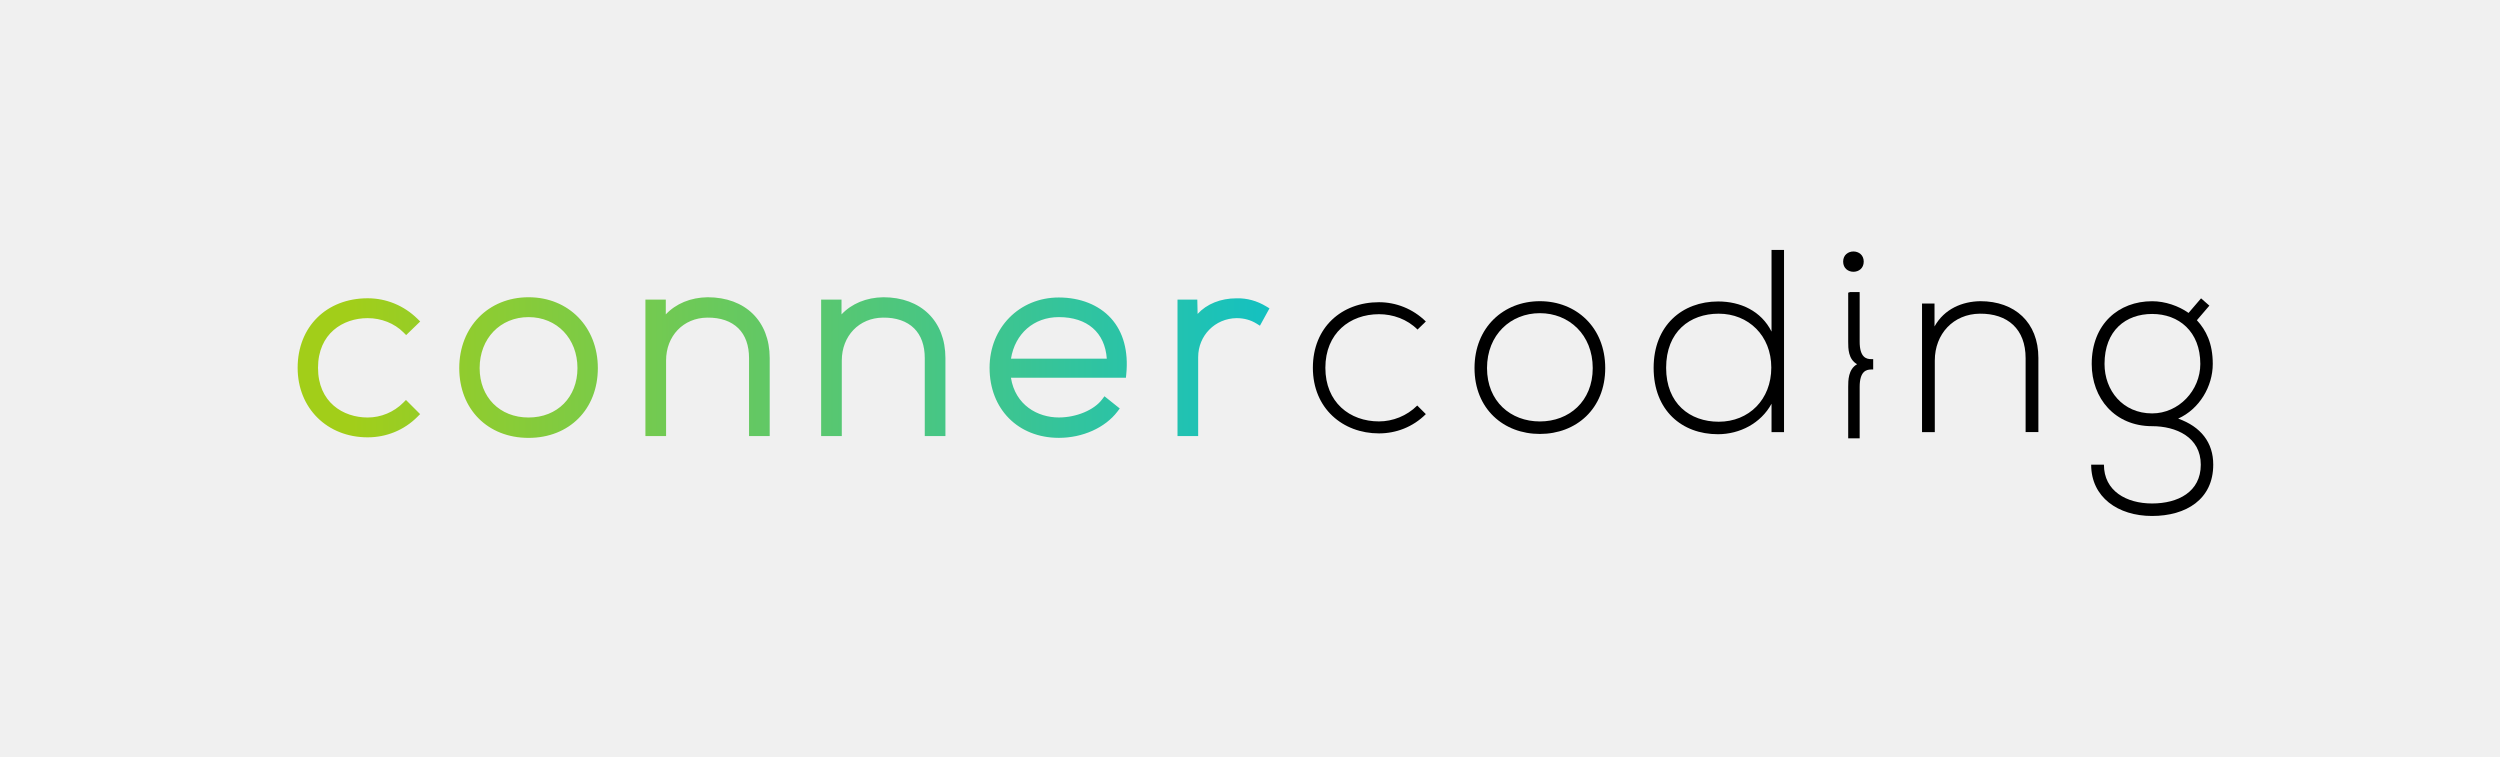
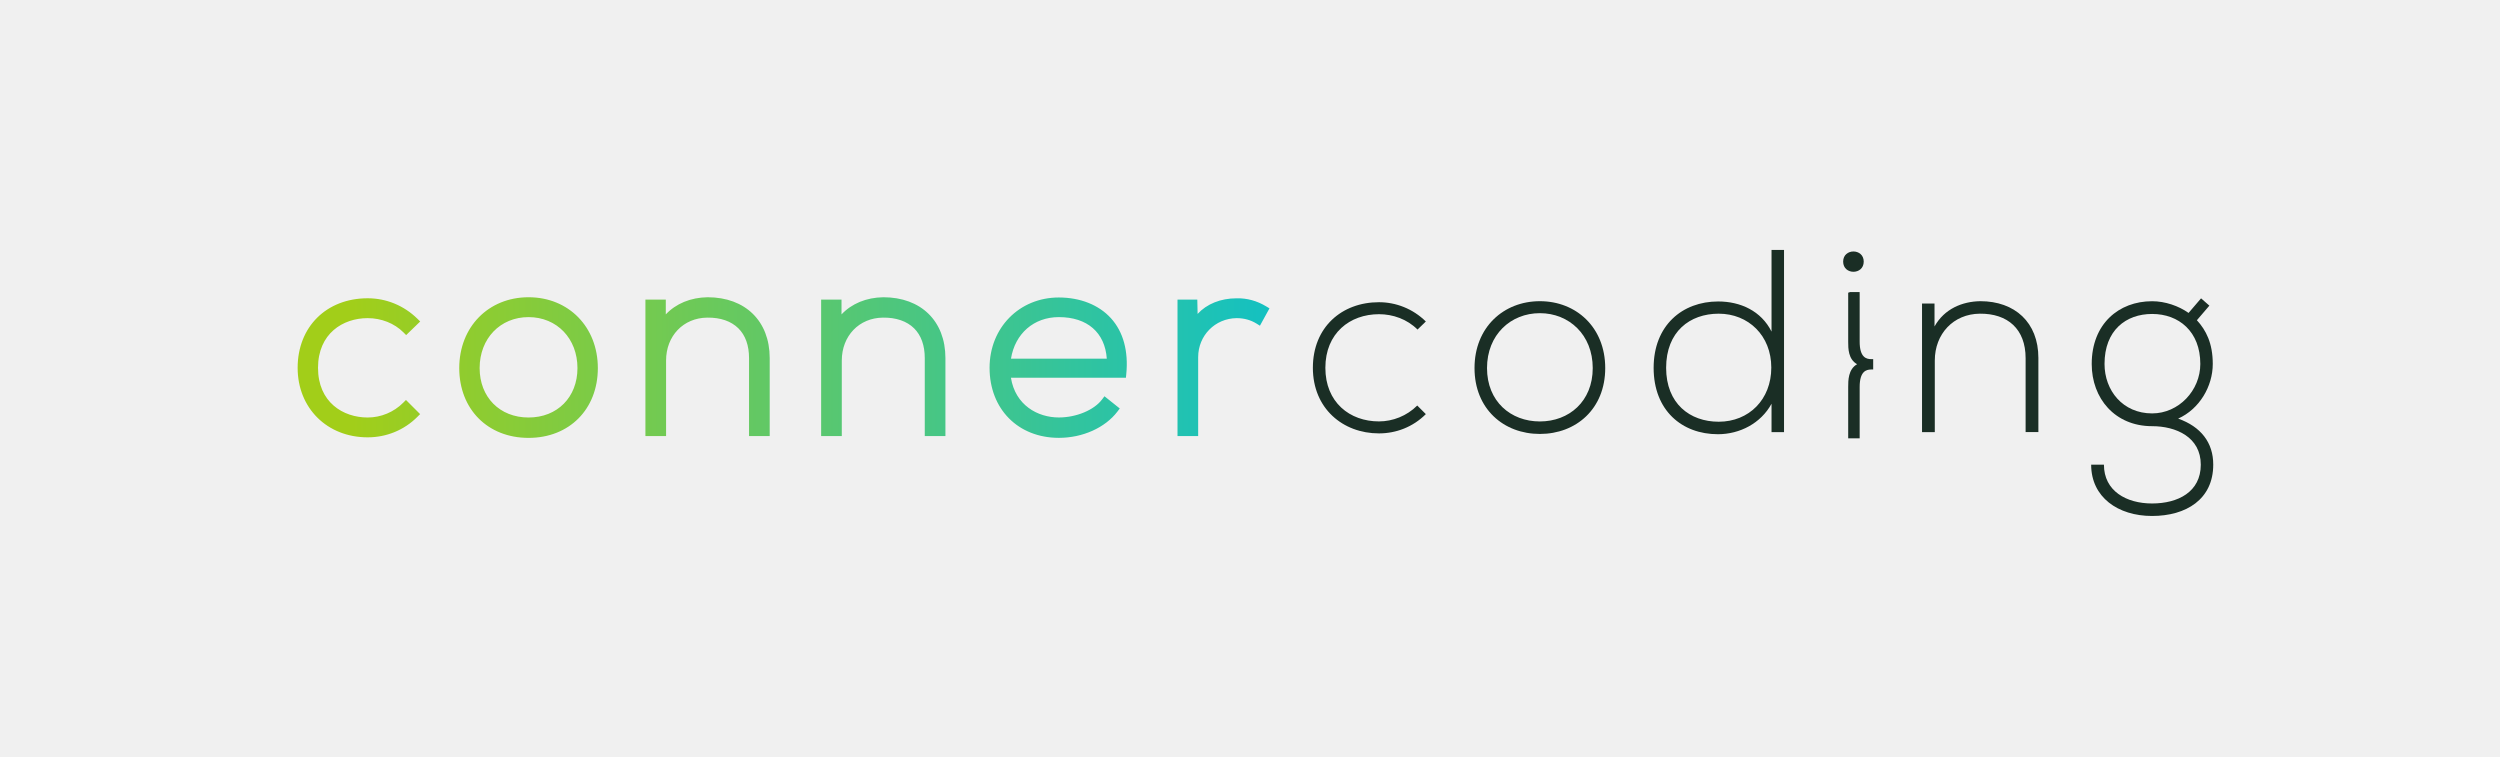
<svg xmlns="http://www.w3.org/2000/svg" version="1.1" id="Layer_1" x="0px" y="0px" viewBox="0 0 634.24 191.93" style="enable-background:new 0 0 634.24 191.93;" xml:space="preserve">
  <style type="text/css">
	.st0{fill:url(#SVGID_1_);}
- 	.st2{fill:#000000;}
+ 	.st2{fill:rgb(26,46,37);}
@media(prefers-color-scheme: dark) {
	.st2{fill:#FFFFFF;}
}
</style>
  <linearGradient id="SVGID_1_" gradientUnits="userSpaceOnUse" x1="75.507" y1="93.253" x2="322.068" y2="93.253">
    <stop offset="0.051" style="stop-color:#A2CE19" />
    <stop offset="1" style="stop-color:#14C1C1" />
  </linearGradient>
  <path class="st0" d="M80.68,93.32c0,8.71,6.33,12.6,12.6,12.6c3.35,0,6.63-1.36,9-3.74l0.71-0.71l3.59,3.59l-0.71,0.71  c-3.34,3.34-7.81,5.18-12.59,5.18c-10.3,0-17.77-7.42-17.77-17.64c0-10.39,7.31-17.64,17.77-17.64c4.71,0,9.18,1.84,12.59,5.17  l0.73,0.72l-3.56,3.45l-0.7-0.7c-2.29-2.29-5.6-3.6-9.07-3.6C87.01,80.71,80.68,84.61,80.68,93.32z M151.67,93.38  c0,10.43-7.23,17.71-17.58,17.71s-17.58-7.28-17.58-17.71c0-10.41,7.39-17.97,17.58-17.97S151.67,82.97,151.67,93.38z M146.5,93.38  c0-7.5-5.22-12.93-12.41-12.93c-7.19,0-12.41,5.44-12.41,12.93c0,7.38,5.1,12.54,12.41,12.54C141.4,105.92,146.5,100.77,146.5,93.38  z M179.52,75.41c-4.31,0.06-8.04,1.62-10.61,4.35v-3.76h-5.17v34.62h5.24V91.47c0-6.25,4.39-10.83,10.43-10.89  c3.38-0.05,6.08,0.91,7.91,2.71c1.79,1.78,2.71,4.33,2.71,7.58v19.75h5.24V90.81C195.26,81.46,189.08,75.41,179.52,75.41z   M224.1,75.41c-4.31,0.06-8.04,1.62-10.61,4.35v-3.76h-5.17v34.62h5.24V91.47c0-6.25,4.39-10.83,10.43-10.89  c3.36-0.05,6.08,0.91,7.91,2.71c1.79,1.78,2.71,4.33,2.71,7.58v19.75h5.24V90.81C239.84,81.46,233.66,75.41,224.1,75.41z   M281.85,80.74c3.12,3.44,4.46,8.35,3.88,14.19l-0.09,0.9h-29.17c1.11,6.96,6.78,10.08,12.15,10.08c4.43,0,8.93-1.87,10.96-4.56  l0.62-0.82l3.88,3.1l-0.59,0.78c-3.13,4.11-8.83,6.67-14.86,6.67c-10.35,0-17.58-7.31-17.58-17.77c0-10.17,7.56-17.84,17.58-17.84  C274.07,75.48,278.77,77.35,281.85,80.74z M256.48,91h24.31c-0.46-6.63-4.94-10.55-12.17-10.55C262.27,80.45,257.51,84.64,256.48,91  z M321.25,77.74c-2.38-1.44-4.92-2.12-7.52-2.06c-4.09,0-7.59,1.44-9.9,3.96l-0.08-3.63h-5.02v34.62h5.24V90.61  c0-5.49,4.29-9.84,9.76-9.9c1.86,0,3.55,0.46,5.02,1.37l0.89,0.55l2.42-4.4L321.25,77.74z" />
  <g>
    <path class="st2" d="M349.85,79.71c3.5,0,7.13,1.25,9.77,3.9l2.11-2.05c-3.3-3.24-7.59-4.89-11.89-4.89   c-9.44,0-16.77,6.34-16.77,16.64c0,10.3,7.59,16.64,16.77,16.64c4.29,0,8.58-1.58,11.89-4.89l-2.18-2.18   c-2.64,2.64-6.21,4.03-9.71,4.03c-7.4,0-13.6-4.82-13.6-13.6S342.45,79.71,349.85,79.71z" />
    <path class="st2" d="M390.66,76.41c-9.18,0-16.58,6.6-16.58,16.97s7.4,16.71,16.58,16.71s16.58-6.34,16.58-16.71   S399.84,76.41,390.66,76.41z M390.66,106.92c-7.4,0-13.41-5.08-13.41-13.54s6.01-13.93,13.41-13.93s13.41,5.48,13.41,13.93   S398.06,106.92,390.66,106.92z" />
    <path class="st2" d="M449.44,84.14c-2.64-5.28-7.92-7.66-13.54-7.66c-9.11,0-16.38,6.08-16.38,16.84c0,10.83,7.2,16.84,16.31,16.84   c5.55,0,10.9-2.77,13.6-7.73v7.2h3.17V63.4h-3.17V84.14z M436.03,106.99c-7.33,0-13.34-4.62-13.34-13.67   c0-9.18,6.01-13.74,13.34-13.74c7.53,0,13.34,5.55,13.34,13.67S443.69,106.99,436.03,106.99z" />
    <path class="st2" d="M472.82,66.37c0-3.43-5.22-3.43-5.22,0C467.6,69.81,472.82,69.81,472.82,66.37z" />
    <path class="st2" d="M502.4,76.41c-4.56,0.07-9.11,1.92-11.62,6.41v-5.81h-3.17v32.62h3.24V91.47c0-6.74,4.69-11.82,11.42-11.89   c7.07-0.07,11.62,3.9,11.62,11.29v18.75h3.24V90.81C517.13,81.76,511.12,76.41,502.4,76.41z" />
    <path class="st2" d="M552.59,106.2c5.42-2.44,8.78-8.19,8.78-13.87c0-5.28-1.72-8.58-4.03-11.09l3.17-3.7l-2.11-1.85l-3.17,3.7   c-2.51-1.78-5.94-2.97-9.25-2.97c-8.45,0-15.32,5.75-15.32,15.92c0,8.72,5.88,15.78,15.32,15.78c6.08,0,12.35,2.77,12.35,9.77   c0,6.93-5.81,9.84-12.35,9.84s-12.22-3.17-12.22-9.84h-3.24c0,8.25,6.8,13.01,15.45,13.01s15.52-4.23,15.52-13.01   C561.51,112.27,558.34,108.24,552.59,106.2z M533.91,92.33c0-8.52,5.42-12.68,12.08-12.68c6.74,0,12.22,4.42,12.22,12.68   c0,6.74-5.48,12.55-12.22,12.55C538.53,104.88,533.91,99.06,533.91,92.33z" />
    <path class="st2" d="M471.79,86.69V74.76l-0.01-0.67h-2.4l-0.5,0.17v12.43c0,1.72,0,4.44,2.26,5.71c-2.26,1.28-2.26,4.13-2.26,5.76   l0,13.05h2.91l0-13.05c0-3.97,1.67-4.42,2.93-4.42h0.5v-2.63h-0.5C473.47,91.12,471.79,90.66,471.79,86.69z" />
  </g>
</svg>
